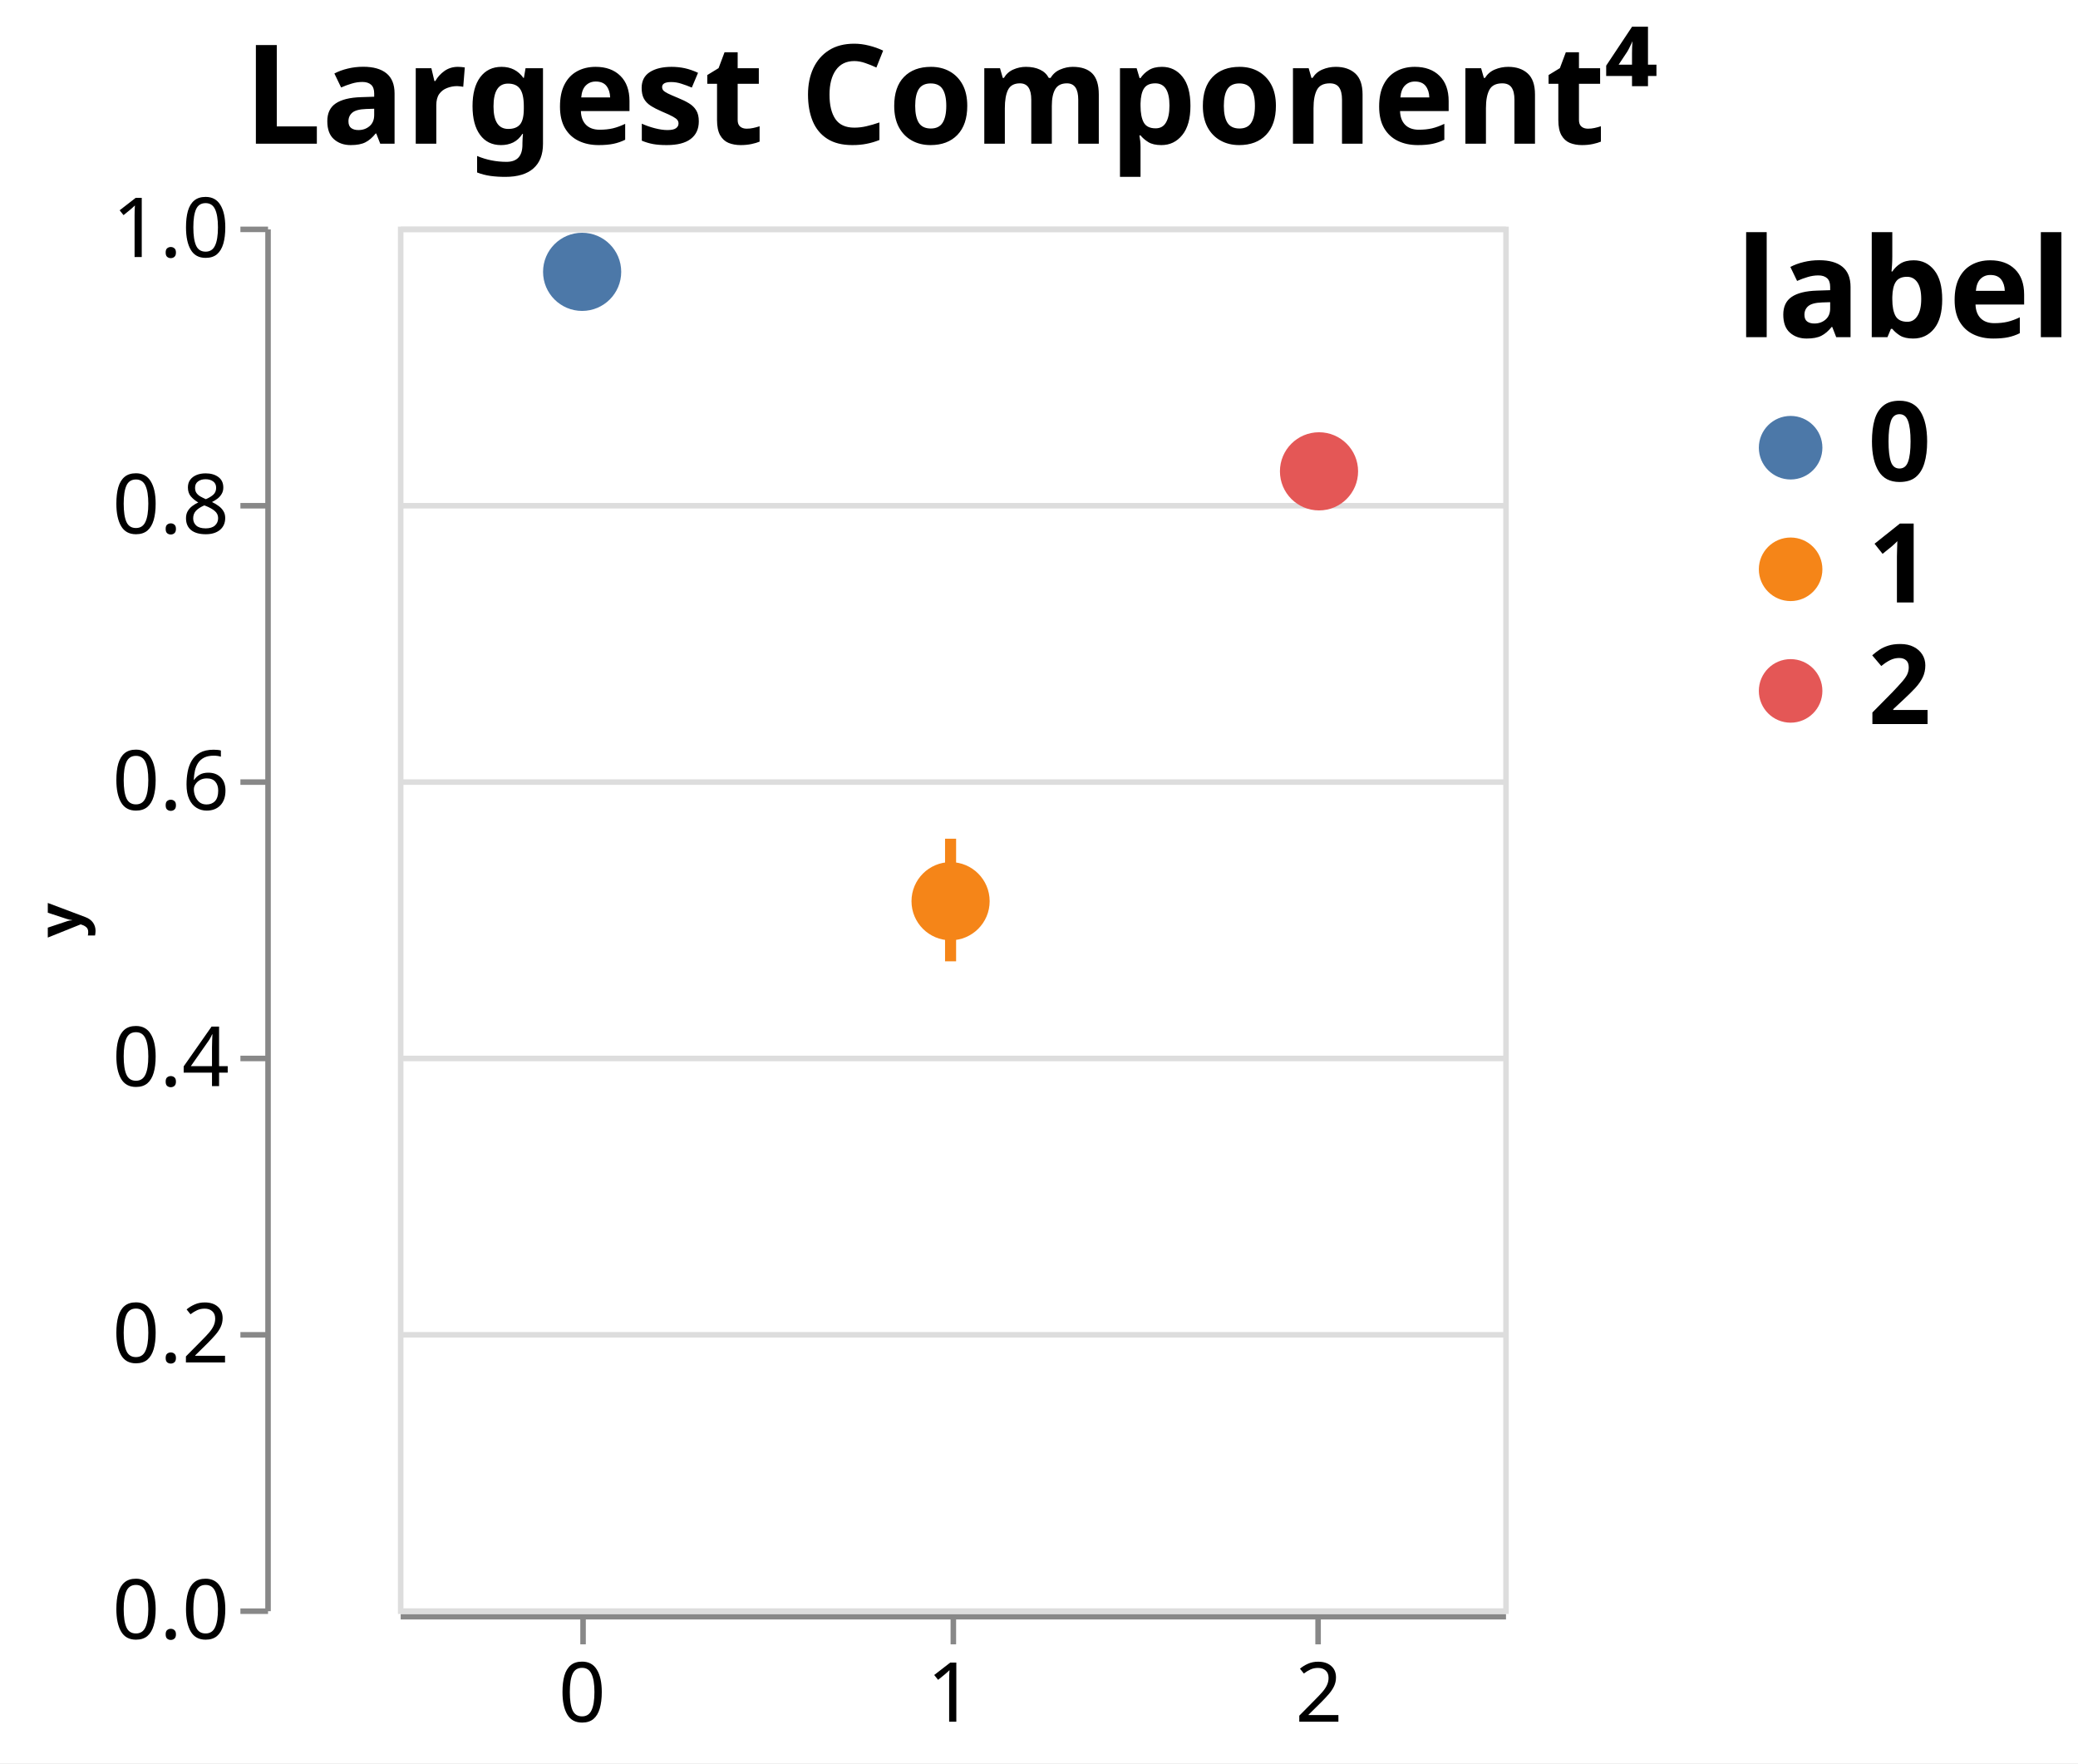
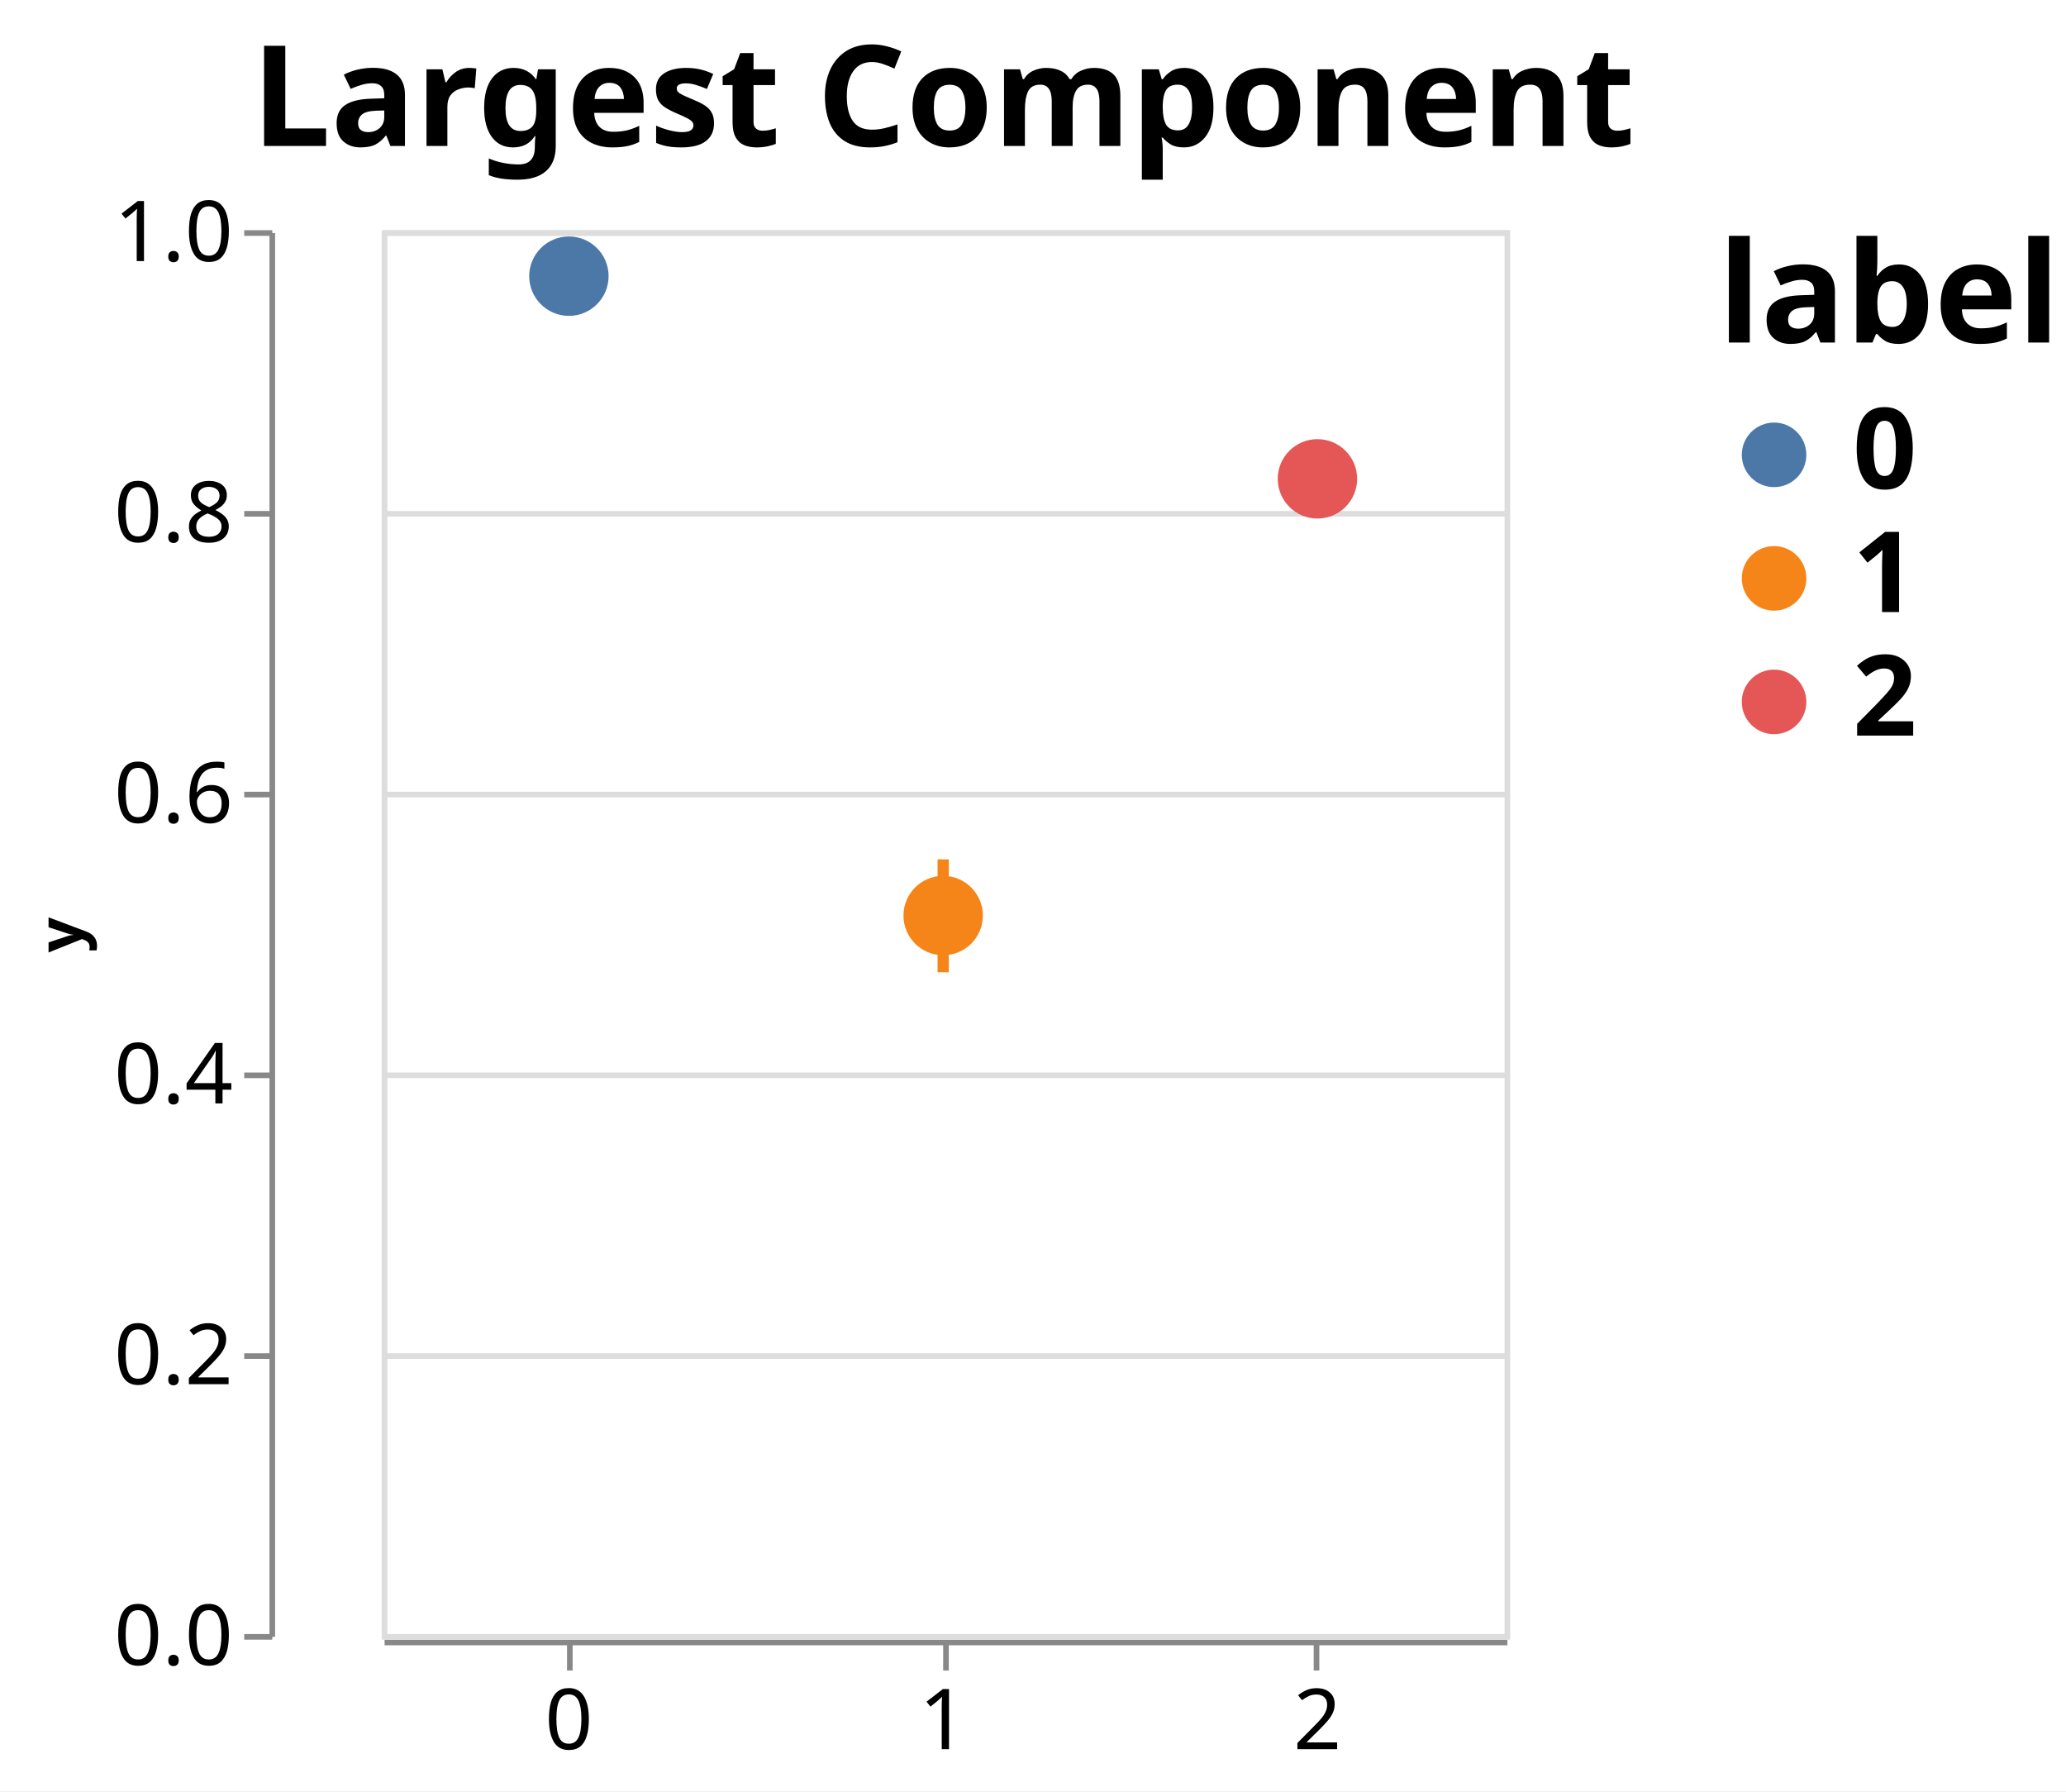
- <svg xmlns="http://www.w3.org/2000/svg" version="1.1" class="marks" width="376" height="319" viewBox="0 0 376 319">
-   <rect width="376" height="319" fill="white" />
-   <g fill="none" stroke-miterlimit="10" transform="translate(72,41)">
+ <svg xmlns="http://www.w3.org/2000/svg" version="1.1" class="marks" width="368" height="319" viewBox="0 0 368 319">
+   <rect width="368" height="319" fill="white" />
+   <g fill="none" stroke-miterlimit="10" transform="translate(68,41)">
    <g class="mark-group role-frame root" role="graphics-object" aria-roledescription="group mark container">
      <g transform="translate(0,0)">
        <path class="background" aria-hidden="true" d="M0,0h0v0h0Z" />
        <g>
          <g class="mark-group role-row-header row_header" role="graphics-object" aria-roledescription="group mark container">
-             <g transform="translate(-24,0)">
+             <g transform="translate(-20,0)">
              <path class="background" aria-hidden="true" d="M0,0h0v250h0Z" />
              <g>
                <g class="mark-group role-axis" role="graphics-symbol" aria-roledescription="axis" aria-label="Y-axis titled 'y' for a linear scale with values from 0.0 to 1.0">
                  <g transform="translate(0.5,0.5)">
                    <path class="background" aria-hidden="true" d="M0,0h0v0h0Z" pointer-events="none" />
                    <g>
                      <g class="mark-rule role-axis-tick" pointer-events="none">
                        <line transform="translate(0,250)" x2="-5" y2="0" stroke="#888" stroke-width="1" opacity="1" />
                        <line transform="translate(0,200)" x2="-5" y2="0" stroke="#888" stroke-width="1" opacity="1" />
                        <line transform="translate(0,150)" x2="-5" y2="0" stroke="#888" stroke-width="1" opacity="1" />
                        <line transform="translate(0,100)" x2="-5" y2="0" stroke="#888" stroke-width="1" opacity="1" />
                        <line transform="translate(0,50)" x2="-5" y2="0" stroke="#888" stroke-width="1" opacity="1" />
                        <line transform="translate(0,0)" x2="-5" y2="0" stroke="#888" stroke-width="1" opacity="1" />
                      </g>
                      <g class="mark-text role-axis-label" pointer-events="none">
                        <text text-anchor="end" transform="translate(-7,255)" font-family="sans-serif" font-size="15px" fill="#000" opacity="1">0.0</text>
                        <text text-anchor="end" transform="translate(-7,205)" font-family="sans-serif" font-size="15px" fill="#000" opacity="1">0.2</text>
                        <text text-anchor="end" transform="translate(-7,155)" font-family="sans-serif" font-size="15px" fill="#000" opacity="1">0.4</text>
                        <text text-anchor="end" transform="translate(-7,105)" font-family="sans-serif" font-size="15px" fill="#000" opacity="1">0.6</text>
                        <text text-anchor="end" transform="translate(-7,55)" font-family="sans-serif" font-size="15px" fill="#000" opacity="1">0.8</text>
                        <text text-anchor="end" transform="translate(-7,5)" font-family="sans-serif" font-size="15px" fill="#000" opacity="1">1.0</text>
                      </g>
                      <g class="mark-rule role-axis-domain" pointer-events="none">
                        <line transform="translate(0,250)" x2="0" y2="-250" stroke="#888" stroke-width="1" opacity="1" />
                      </g>
                      <g class="mark-text role-axis-title" pointer-events="none">
                        <text text-anchor="middle" transform="translate(-31.85205,125) rotate(-90) translate(0,-2)" font-family="sans-serif" font-size="11px" font-weight="bold" fill="#000" opacity="1">y</text>
                      </g>
                    </g>
                    <path class="foreground" aria-hidden="true" d="" pointer-events="none" display="none" />
                  </g>
                </g>
              </g>
              <path class="foreground" aria-hidden="true" d="" display="none" />
            </g>
          </g>
          <g class="mark-group role-column-footer column_footer" role="graphics-object" aria-roledescription="group mark container">
            <g transform="translate(0,251)">
              <path class="background" aria-hidden="true" d="M0,0h200v0h-200Z" />
              <g>
                <g class="mark-group role-axis" role="graphics-symbol" aria-roledescription="axis" aria-label="X-axis for a discrete scale with 3 values: 0, 1, 2">
                  <g transform="translate(0.5,0.5)">
                    <path class="background" aria-hidden="true" d="M0,0h0v0h0Z" pointer-events="none" />
                    <g>
                      <g class="mark-rule role-axis-tick" pointer-events="none">
                        <line transform="translate(33,0)" x2="0" y2="5" stroke="#888" stroke-width="1" opacity="1" />
                        <line transform="translate(100,0)" x2="0" y2="5" stroke="#888" stroke-width="1" opacity="1" />
                        <line transform="translate(166,0)" x2="0" y2="5" stroke="#888" stroke-width="1" opacity="1" />
                      </g>
                      <g class="mark-text role-axis-label" pointer-events="none">
                        <text text-anchor="middle" transform="translate(32.83333,19)" font-family="sans-serif" font-size="15px" fill="#000" opacity="1">0</text>
                        <text text-anchor="middle" transform="translate(99.5,19)" font-family="sans-serif" font-size="15px" fill="#000" opacity="1">1</text>
                        <text text-anchor="middle" transform="translate(166.1667,19)" font-family="sans-serif" font-size="15px" fill="#000" opacity="1">2</text>
                      </g>
                      <g class="mark-rule role-axis-domain" pointer-events="none">
                        <line transform="translate(0,0)" x2="200" y2="0" stroke="#888" stroke-width="1" opacity="1" />
                      </g>
                    </g>
                    <path class="foreground" aria-hidden="true" d="" pointer-events="none" display="none" />
                  </g>
                </g>
              </g>
              <path class="foreground" aria-hidden="true" d="" display="none" />
            </g>
          </g>
          <g class="mark-group role-scope cell" role="graphics-object" aria-roledescription="group mark container">
            <g transform="translate(0,0)">
              <path class="background" aria-hidden="true" d="M0.5,0.5h200v250h-200Z" stroke="#ddd" />
              <g>
                <g class="mark-group role-axis" role="graphics-symbol" aria-roledescription="axis" aria-label="Y-axis for a linear scale with values from 0.0 to 1.0">
                  <g transform="translate(0.5,0.5)">
                    <path class="background" aria-hidden="true" d="M0,0h0v0h0Z" pointer-events="none" />
                    <g>
                      <g class="mark-rule role-axis-grid" pointer-events="none">
                        <line transform="translate(0,250)" x2="200" y2="0" stroke="#ddd" stroke-width="1" opacity="1" />
                        <line transform="translate(0,200)" x2="200" y2="0" stroke="#ddd" stroke-width="1" opacity="1" />
                        <line transform="translate(0,150)" x2="200" y2="0" stroke="#ddd" stroke-width="1" opacity="1" />
                        <line transform="translate(0,100)" x2="200" y2="0" stroke="#ddd" stroke-width="1" opacity="1" />
                        <line transform="translate(0,50)" x2="200" y2="0" stroke="#ddd" stroke-width="1" opacity="1" />
                        <line transform="translate(0,0)" x2="200" y2="0" stroke="#ddd" stroke-width="1" opacity="1" />
                      </g>
                    </g>
                    <path class="foreground" aria-hidden="true" d="" pointer-events="none" display="none" />
                  </g>
                </g>
                <g class="mark-symbol role-mark child_layer_0_marks" role="graphics-symbol" aria-roledescription="symbol mark container">
                  <path transform="translate(100,122.0487)" d="M7.071,0A7.071,7.071,0,1,1,-7.071,0A7.071,7.071,0,1,1,7.071,0" fill="#f58518" stroke-width="2" />
                  <path transform="translate(166.6667,44.27544)" d="M7.071,0A7.071,7.071,0,1,1,-7.071,0A7.071,7.071,0,1,1,7.071,0" fill="#e45756" stroke-width="2" />
                  <path transform="translate(33.33333,8.182199)" d="M7.071,0A7.071,7.071,0,1,1,-7.071,0A7.071,7.071,0,1,1,7.071,0" fill="#4c78a8" stroke-width="2" />
                </g>
                <g class="mark-rule role-mark child_layer_1_marks" role="graphics-symbol" aria-roledescription="rule mark container">
-                   <line transform="translate(100,132.9242)" x2="0" y2="-22.181" stroke="#f58518" stroke-width="2" />
-                   <line transform="translate(166.6667,50.95849)" x2="0" y2="-12.908" stroke="#e45756" stroke-width="2" />
-                   <line transform="translate(33.33333,11.65864)" x2="0" y2="-6.687" stroke="#4c78a8" stroke-width="2" />
+                   <line transform="translate(100,132.1449)" x2="0" y2="-20.101" stroke="#f58518" stroke-width="2" />
+                   <line transform="translate(166.6667,51.01101)" x2="0" y2="-13.417" stroke="#e45756" stroke-width="2" />
+                   <line transform="translate(33.33333,11.4994)" x2="0" y2="-6.349" stroke="#4c78a8" stroke-width="2" />
                </g>
                <g class="mark-group role-title">
                  <g transform="translate(100,-35)">
                    <path class="background" aria-hidden="true" d="M0,0h0v0h0Z" pointer-events="none" />
                    <g>
-                       <g class="mark-text role-title-text" role="graphics-symbol" aria-roledescription="title" aria-label="Title text 'Largest Component⁴'" pointer-events="none">
-                         <text text-anchor="middle" transform="translate(0,20)" font-family="sans-serif" font-size="25px" font-weight="bold" fill="#000" opacity="1">Largest Component⁴</text>
+                       <g class="mark-text role-title-text" role="graphics-symbol" aria-roledescription="title" aria-label="Title text 'Largest Component'" pointer-events="none">
+                         <text text-anchor="middle" transform="translate(0,20)" font-family="sans-serif" font-size="25px" font-weight="bold" fill="#000" opacity="1">Largest Component</text>
                      </g>
                    </g>
                    <path class="foreground" aria-hidden="true" d="" pointer-events="none" display="none" />
                  </g>
                </g>
              </g>
              <path class="foreground" aria-hidden="true" d="" display="none" />
            </g>
          </g>
          <g class="mark-group role-legend" role="graphics-symbol" aria-roledescription="legend" aria-label="Symbol legend titled 'label' for fill color and stroke color with 3 values: 0, 1, 2">
-             <g transform="translate(242,0)">
+             <g transform="translate(238,0)">
              <path class="background" aria-hidden="true" d="M0,0h57v94h-57Z" pointer-events="none" />
              <g>
                <g class="mark-group role-legend-entry">
                  <g transform="translate(0,30)">
                    <path class="background" aria-hidden="true" d="M0,0h0v0h0Z" pointer-events="none" />
                    <g>
                      <g class="mark-group role-scope" role="graphics-object" aria-roledescription="group mark container">
                        <g transform="translate(0,0)">
                          <path class="background" aria-hidden="true" d="M0,0h35.123v20h-35.123Z" pointer-events="none" opacity="1" />
                          <g>
                            <g class="mark-symbol role-legend-symbol" pointer-events="none">
                              <path transform="translate(10,10)" d="M5,0A5,5,0,1,1,-5,0A5,5,0,1,1,5,0" fill="#4c78a8" stroke="#4c78a8" stroke-width="1.5" opacity="1" />
                            </g>
                            <g class="mark-text role-legend-label" pointer-events="none">
                              <text text-anchor="start" transform="translate(24,16)" font-family="sans-serif" font-size="20px" font-weight="bold" fill="#000" opacity="1">0</text>
                            </g>
                          </g>
                          <path class="foreground" aria-hidden="true" d="" pointer-events="none" display="none" />
                        </g>
                        <g transform="translate(0,22)">
                          <path class="background" aria-hidden="true" d="M0,0h35.123v20h-35.123Z" pointer-events="none" opacity="1" />
                          <g>
                            <g class="mark-symbol role-legend-symbol" pointer-events="none">
                              <path transform="translate(10,10)" d="M5,0A5,5,0,1,1,-5,0A5,5,0,1,1,5,0" fill="#f58518" stroke="#f58518" stroke-width="1.5" opacity="1" />
                            </g>
                            <g class="mark-text role-legend-label" pointer-events="none">
                              <text text-anchor="start" transform="translate(24,16)" font-family="sans-serif" font-size="20px" font-weight="bold" fill="#000" opacity="1">1</text>
                            </g>
                          </g>
                          <path class="foreground" aria-hidden="true" d="" pointer-events="none" display="none" />
                        </g>
                        <g transform="translate(0,44)">
                          <path class="background" aria-hidden="true" d="M0,0h35.123v20h-35.123Z" pointer-events="none" opacity="1" />
                          <g>
                            <g class="mark-symbol role-legend-symbol" pointer-events="none">
                              <path transform="translate(10,10)" d="M5,0A5,5,0,1,1,-5,0A5,5,0,1,1,5,0" fill="#e45756" stroke="#e45756" stroke-width="1.5" opacity="1" />
                            </g>
                            <g class="mark-text role-legend-label" pointer-events="none">
                              <text text-anchor="start" transform="translate(24,16)" font-family="sans-serif" font-size="20px" font-weight="bold" fill="#000" opacity="1">2</text>
                            </g>
                          </g>
                          <path class="foreground" aria-hidden="true" d="" pointer-events="none" display="none" />
                        </g>
                      </g>
                    </g>
                    <path class="foreground" aria-hidden="true" d="" pointer-events="none" display="none" />
                  </g>
                </g>
                <g class="mark-text role-legend-title" pointer-events="none">
                  <text text-anchor="start" transform="translate(0,20)" font-family="sans-serif" font-size="25px" font-weight="bold" fill="#000" opacity="1">label</text>
                </g>
              </g>
              <path class="foreground" aria-hidden="true" d="" pointer-events="none" display="none" />
            </g>
          </g>
        </g>
        <path class="foreground" aria-hidden="true" d="" display="none" />
      </g>
    </g>
  </g>
</svg>
